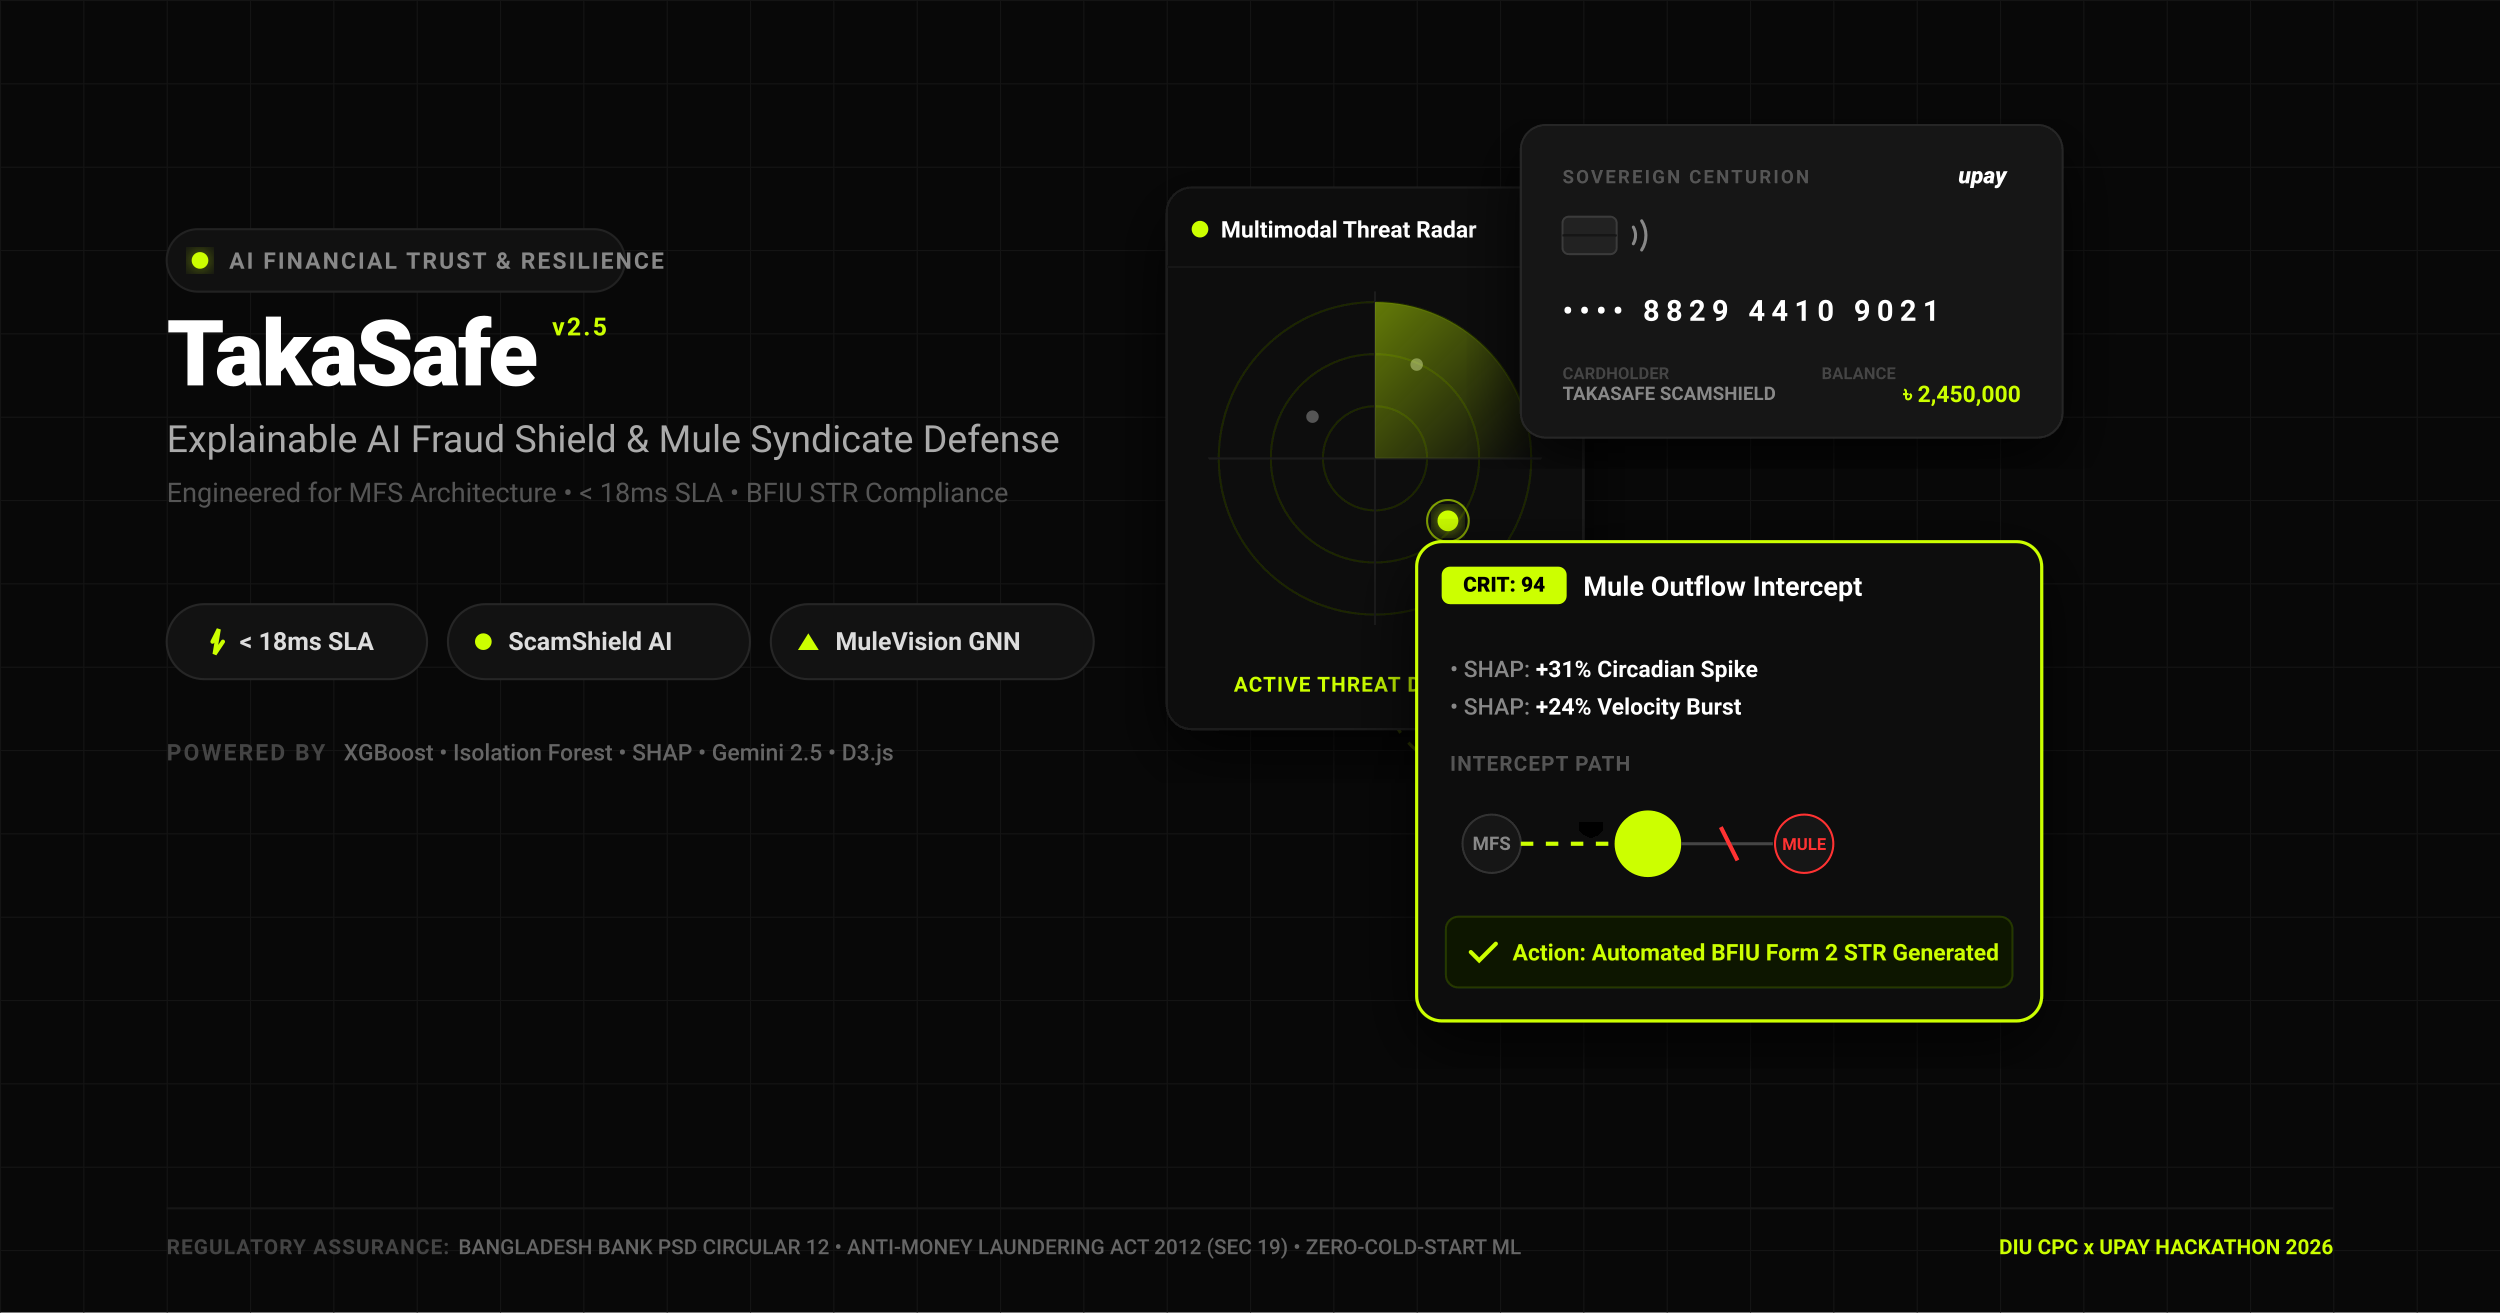
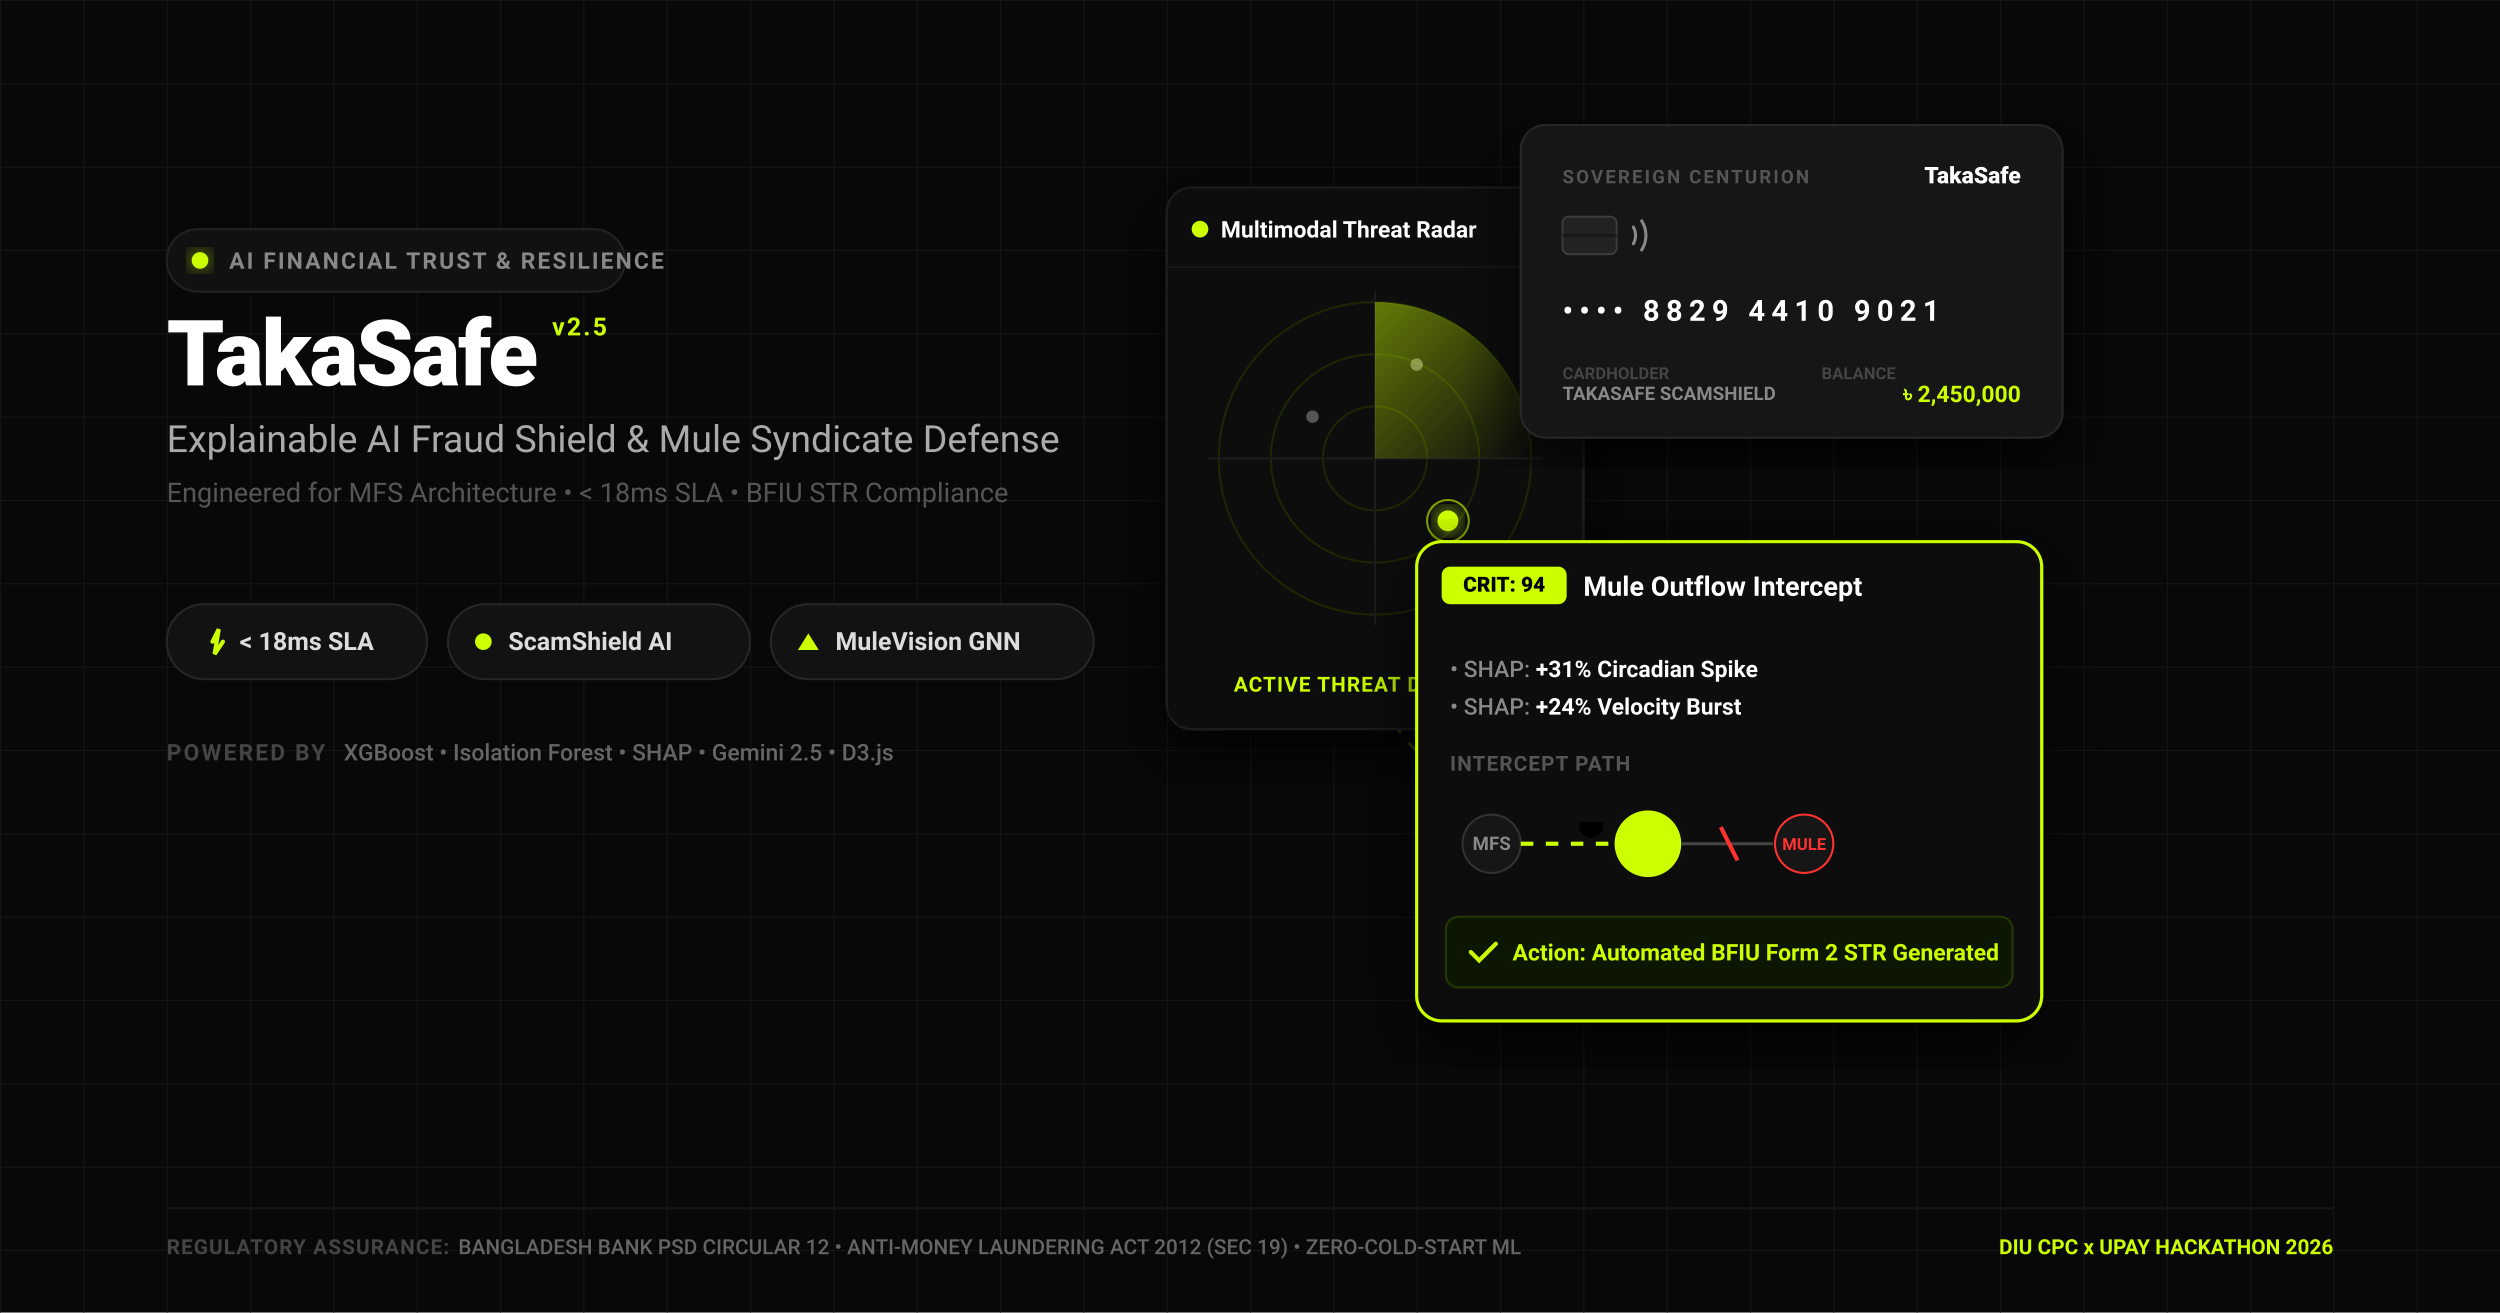
<svg xmlns="http://www.w3.org/2000/svg" viewBox="0 0 1200 630" width="100%" height="100%" style="background-color: #080808; font-family: -apple-system, BlinkMacSystemFont, 'Segoe UI', Roboto, Helvetica, Arial, sans-serif;">
  <defs>
    <pattern id="grid" width="40" height="40" patternUnits="userSpaceOnUse">
      <path d="M 40 0 L 0 0 0 40" fill="none" stroke="#141414" stroke-width="1" />
    </pattern>
    <filter id="glow" x="-30%" y="-30%" width="160%" height="160%">
      <feGaussianBlur stdDeviation="5" result="blur" />
      <feComposite in="SourceGraphic" in2="blur" operator="over" />
    </filter>
    <filter id="card-shadow" x="-10%" y="-10%" width="120%" height="120%">
      <feDropShadow dx="0" dy="12" stdDeviation="16" flood-color="#000000" flood-opacity="0.8" />
    </filter>
    <linearGradient id="sweep-gradient" x1="0%" y1="0%" x2="100%" y2="100%">
      <stop offset="0%" stop-color="#ccff00" stop-opacity="0.45" />
      <stop offset="100%" stop-color="#ccff00" stop-opacity="0" />
    </linearGradient>
    <style>
      /* Radar Sweep Spin Animation around Center (660, 220) */
      @keyframes radar-spin {
        from { transform: rotate(0deg); }
        to { transform: rotate(360deg); }
      }
      
      /* Threat Node Pulsing */
      @keyframes threat-pulse {
        0%, 100% { r: 5px; opacity: 1; }
        50% { r: 8px; opacity: 0.4; }
      }

      /* Mule Intercept Flow Lines */
      @keyframes dash-flow {
        from { stroke-dashoffset: 24; }
        to { stroke-dashoffset: 0; }
      }

      /* Intercept Shield Glow */
      @keyframes shield-glow {
        0%, 100% { filter: drop-shadow(0px 0px 4px #ccff00); }
        50% { filter: drop-shadow(0px 0px 10px #ccff00); }
      }

      /* NFC Contactless Wave Signal */
      @keyframes wave-pulse {
        0%, 100% { opacity: 0.2; stroke: #666666; }
        50% { opacity: 1; stroke: #ccff00; }
      }

      .radar-sweep-element {
        animation: radar-spin 3s linear infinite;
        transform-origin: 660px 220px;
      }

      .threat-node {
        animation: threat-pulse 1.8s infinite ease-in-out;
      }

      .flow-path {
        stroke-dasharray: 6 6;
        animation: dash-flow 1s linear infinite;
      }

      .intercept-shield {
        animation: shield-glow 2s infinite;
      }

      .wave-1 { animation: wave-pulse 1.5s infinite 0s; }
      .wave-2 { animation: wave-pulse 1.5s infinite 0.3s; }
    </style>
  </defs>
  <rect width="1200" height="630" fill="#080808" />
  <rect width="1200" height="630" fill="url(#grid)" />
  <g transform="translate(80, 0)">
    <g transform="translate(0, 110)">
      <rect x="0" y="0" width="220" height="30" rx="15" fill="#111111" stroke="#222222" stroke-width="1" />
      <circle cx="16" cy="15" r="4" fill="#ccff00" filter="url(#glow)" />
      <text x="30" y="19" fill="#888888" font-size="11" font-weight="600" letter-spacing="1">AI FINANCIAL TRUST &amp; RESILIENCE</text>
    </g>
    <g transform="translate(0, 185)">
      <text x="0" y="0" fill="#ffffff" font-size="44" font-weight="800" letter-spacing="-1">TakaSafe</text>
      <text x="185" y="-24" fill="#ccff00" font-size="12" font-weight="700" letter-spacing="1">v2.5</text>
      <text x="0" y="32" fill="#aaaaaa" font-size="18" font-weight="400">Explainable AI Fraud Shield &amp; Mule Syndicate Defense</text>
      <text x="0" y="56" fill="#555555" font-size="13" font-weight="400">Engineered for MFS Architecture • &lt; 18ms SLA • BFIU STR Compliance</text>
    </g>
    <g transform="translate(0, 290)">
      <rect x="0" y="0" width="125" height="36" rx="18" fill="#121212" stroke="#262626" stroke-width="1" />
      <path d="M 22 18 L 25 12 L 23 24 L 27 18" stroke="#ccff00" stroke-width="2" fill="none" stroke-linecap="round" />
      <text x="35" y="22" fill="#dddddd" font-size="12" font-weight="600">&lt; 18ms SLA</text>
      <rect x="135" y="0" width="145" height="36" rx="18" fill="#121212" stroke="#262626" stroke-width="1" />
      <circle cx="152" cy="18" r="4" fill="#ccff00" />
      <text x="164" y="22" fill="#dddddd" font-size="12" font-weight="600">ScamShield AI</text>
      <rect x="290" y="0" width="155" height="36" rx="18" fill="#121212" stroke="#262626" stroke-width="1" />
      <polygon points="308,14 313,22 303,22" fill="#ccff00" />
      <text x="321" y="22" fill="#dddddd" font-size="12" font-weight="600">MuleVision GNN</text>
    </g>
    <g transform="translate(0, 365)">
      <text x="0" y="0" fill="#444444" font-size="11" font-weight="600" letter-spacing="1">POWERED BY</text>
      <text x="85" y="0" fill="#666666" font-size="11" font-weight="500">XGBoost • Isolation Forest • SHAP • Gemini 2.5 • D3.js</text>
    </g>
  </g>
  <path d="M 660 300 C 660 350, 680 370, 710 370" fill="none" stroke="#ccff00" stroke-width="1.5" class="flow-path" opacity="0.4" />
  <g transform="translate(560, 90)" filter="url(#card-shadow)">
    <rect x="0" y="0" width="200" height="260" rx="12" fill="#0d0d0d" stroke="#1f1f1f" stroke-width="1" />
    <circle cx="16" cy="20" r="4" fill="#ccff00" />
    <text x="26" y="24" fill="#ffffff" font-size="11" font-weight="700">Multimodal Threat Radar</text>
    <line x1="0" y1="38" x2="200" y2="38" stroke="#161616" stroke-width="1" />
    <g transform="translate(100, 130)">
      <circle cx="0" cy="0" r="75" fill="none" stroke="#1e2605" stroke-width="1" />
      <circle cx="0" cy="0" r="50" fill="none" stroke="#1e2605" stroke-width="1" />
      <circle cx="0" cy="0" r="25" fill="none" stroke="#1e2605" stroke-width="1" />
      <line x1="-80" y1="0" x2="80" y2="0" stroke="#1a1a1a" stroke-width="1" />
      <line x1="0" y1="-80" x2="0" y2="80" stroke="#1a1a1a" stroke-width="1" />
      <circle cx="-30" cy="-20" r="3" fill="#ffffff" opacity="0.3" />
      <circle cx="20" cy="-45" r="3" fill="#ffffff" opacity="0.4" />
      <circle cx="35" cy="30" r="5" fill="#ccff00" class="threat-node" filter="url(#glow)" />
      <circle cx="35" cy="30" r="10" fill="none" stroke="#ccff00" stroke-width="1" opacity="0.6" />
    </g>
    <text x="100" y="242" text-anchor="middle" fill="#ccff00" font-size="10" font-weight="700" letter-spacing="0.5">ACTIVE THREAT DETECTED</text>
  </g>
  <g class="radar-sweep-element">
    <path d="M 660 220 L 735 220 A 75 75 0 0 0 660 145 Z" fill="url(#sweep-gradient)" />
    <line x1="660" y1="220" x2="735" y2="220" stroke="#ccff00" stroke-width="1.5" filter="url(#glow)" />
  </g>
  <g transform="translate(730, 60)" filter="url(#card-shadow)">
    <rect x="0" y="0" width="260" height="150" rx="12" fill="#121212" stroke="#282828" stroke-width="1" />
    <text x="20" y="28" fill="#555555" font-size="9" font-weight="700" letter-spacing="1">SOVEREIGN CENTURION</text>
-     <text x="210" y="28" fill="#ffffff" font-size="11" font-weight="800" font-style="italic">upay</text>
+     <text x="240" y="28" fill="#ffffff" font-size="11" font-weight="800" text-anchor="end">TakaSafe</text>
    <rect x="20" y="44" width="26" height="18" rx="3" fill="#222222" stroke="#3a3a3a" stroke-width="1" />
    <line x1="20" y1="53" x2="46" y2="53" stroke="#121212" stroke-width="1" />
    <g transform="translate(52, 45)">
      <path d="M 2 4 A 8 8 0 0 1 2 12" fill="none" stroke="#888888" stroke-width="1.5" stroke-linecap="round" class="wave-1" />
      <path d="M 6 1 A 13 13 0 0 1 6 15" fill="none" stroke="#888888" stroke-width="1.5" stroke-linecap="round" class="wave-2" />
    </g>
    <text x="20" y="94" fill="#ffffff" font-size="14" font-weight="600" letter-spacing="3">•••• 8829 4410 9021</text>
    <text x="20" y="122" fill="#444444" font-size="8" font-weight="600">CARDHOLDER</text>
    <text x="20" y="132" fill="#888888" font-size="9" font-weight="600">TAKASAFE SCAMSHIELD</text>
    <text x="180" y="122" fill="#444444" font-size="8" font-weight="600" text-anchor="end">BALANCE</text>
    <text x="240" y="133" fill="#ccff00" font-size="11" font-weight="700" text-anchor="end">৳ 2,450,000</text>
  </g>
  <g transform="translate(680, 260)" filter="url(#card-shadow)">
    <rect x="0" y="0" width="300" height="230" rx="12" fill="#0a0a0a" stroke="#ccff00" stroke-width="1.5" />
    <rect x="12" y="12" width="60" height="18" rx="4" fill="#ccff00" />
    <text x="42" y="24" fill="#000000" font-size="10" font-weight="800" text-anchor="middle">CRIT: 94</text>
    <text x="80" y="26" fill="#ffffff" font-size="13" font-weight="700">Mule Outflow Intercept</text>
    <g transform="translate(16, 55)">
      <text x="0" y="10" fill="#888888" font-size="11" font-weight="500">• SHAP: <tspan fill="#ffffff" font-weight="700">+31% Circadian Spike</tspan>
      </text>
      <text x="0" y="28" fill="#888888" font-size="11" font-weight="500">• SHAP: <tspan fill="#ffffff" font-weight="700">+24% Velocity Burst</tspan>
      </text>
    </g>
    <g transform="translate(16, 110)">
      <text x="0" y="0" fill="#555555" font-size="10" font-weight="700" letter-spacing="0.5">INTERCEPT PATH</text>
      <g transform="translate(0, 15)">
        <circle cx="20" cy="20" r="14" fill="#141414" stroke="#333333" stroke-width="1" />
        <text x="20" y="23" fill="#888888" font-size="9" font-weight="700" text-anchor="middle">MFS</text>
        <line x1="34" y1="20" x2="80" y2="20" stroke="#ccff00" stroke-width="2" class="flow-path" />
        <circle cx="95" cy="20" r="16" fill="#ccff00" class="intercept-shield" />
        <path d="M 91 15 L 99 15 L 99 20 C 99 24 91 26 91 26 C 91 26 83 24 83 20 L 83 15 Z" fill="#000000" transform="translate(4, -1) scale(0.7)" />
        <line x1="111" y1="20" x2="155" y2="20" stroke="#444444" stroke-width="1.5" />
        <line x1="130" y1="12" x2="138" y2="28" stroke="#ff3333" stroke-width="2" />
        <circle cx="170" cy="20" r="14" fill="#141414" stroke="#ff3333" stroke-width="1" />
        <text x="170" y="23" fill="#ff3333" font-size="8" font-weight="700" text-anchor="middle">MULE</text>
      </g>
    </g>
    <g transform="translate(14, 180)">
      <rect x="0" y="0" width="272" height="34" rx="6" fill="#111803" stroke="#253805" stroke-width="1" />
      <path d="M 12 17 L 16 21 L 24 13" fill="none" stroke="#ccff00" stroke-width="2" stroke-linecap="round" />
      <text x="32" y="21" fill="#ccff00" font-size="11" font-weight="700">Action: Automated BFIU Form 2 STR Generated</text>
    </g>
  </g>
  <g transform="translate(80, 580)">
    <line x1="0" y1="0" x2="1040" y2="0" stroke="#161616" stroke-width="1" />
    <text x="0" y="22" fill="#444444" font-size="10" font-weight="600" letter-spacing="0.5">REGULATORY ASSURANCE:</text>
    <text x="140" y="22" fill="#666666" font-size="10" font-weight="500">BANGLADESH BANK PSD CIRCULAR 12 • ANTI-MONEY LAUNDERING ACT 2012 (SEC 19) • ZERO-COLD-START ML</text>
    <text x="1040" y="22" fill="#ccff00" font-size="10" font-weight="700" text-anchor="end">DIU CPC x UPAY HACKATHON 2026</text>
  </g>
</svg>
